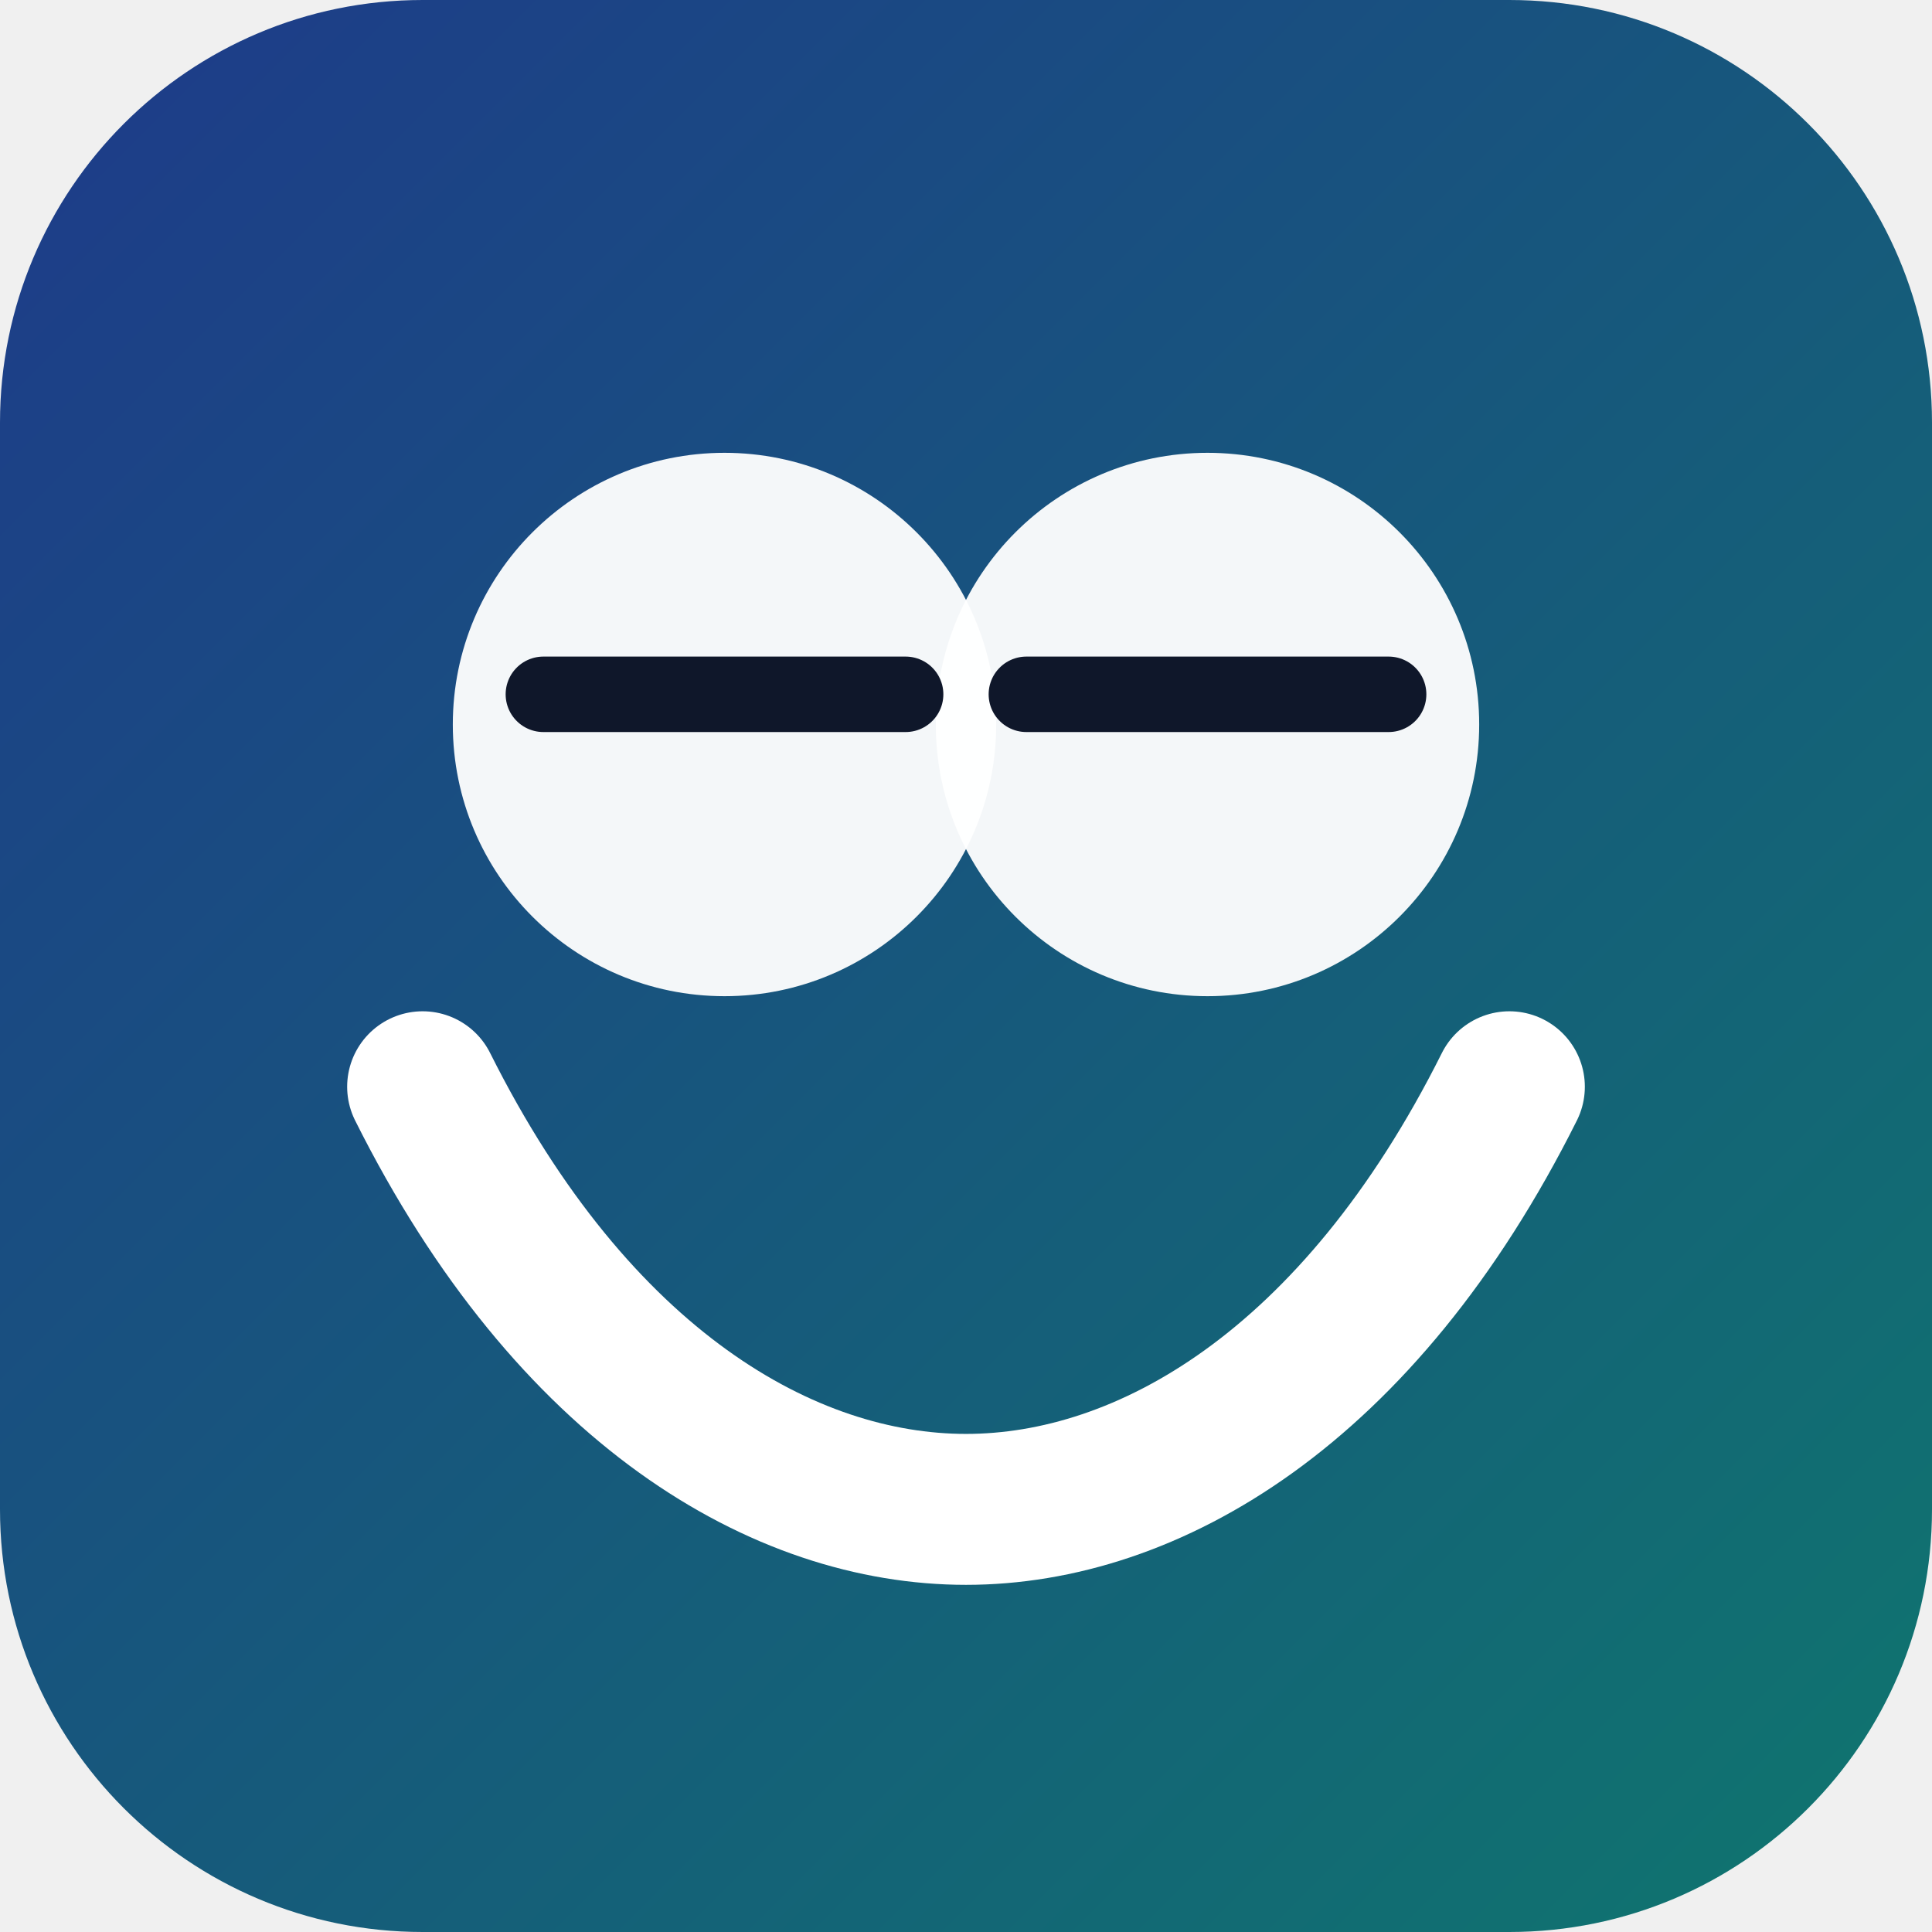
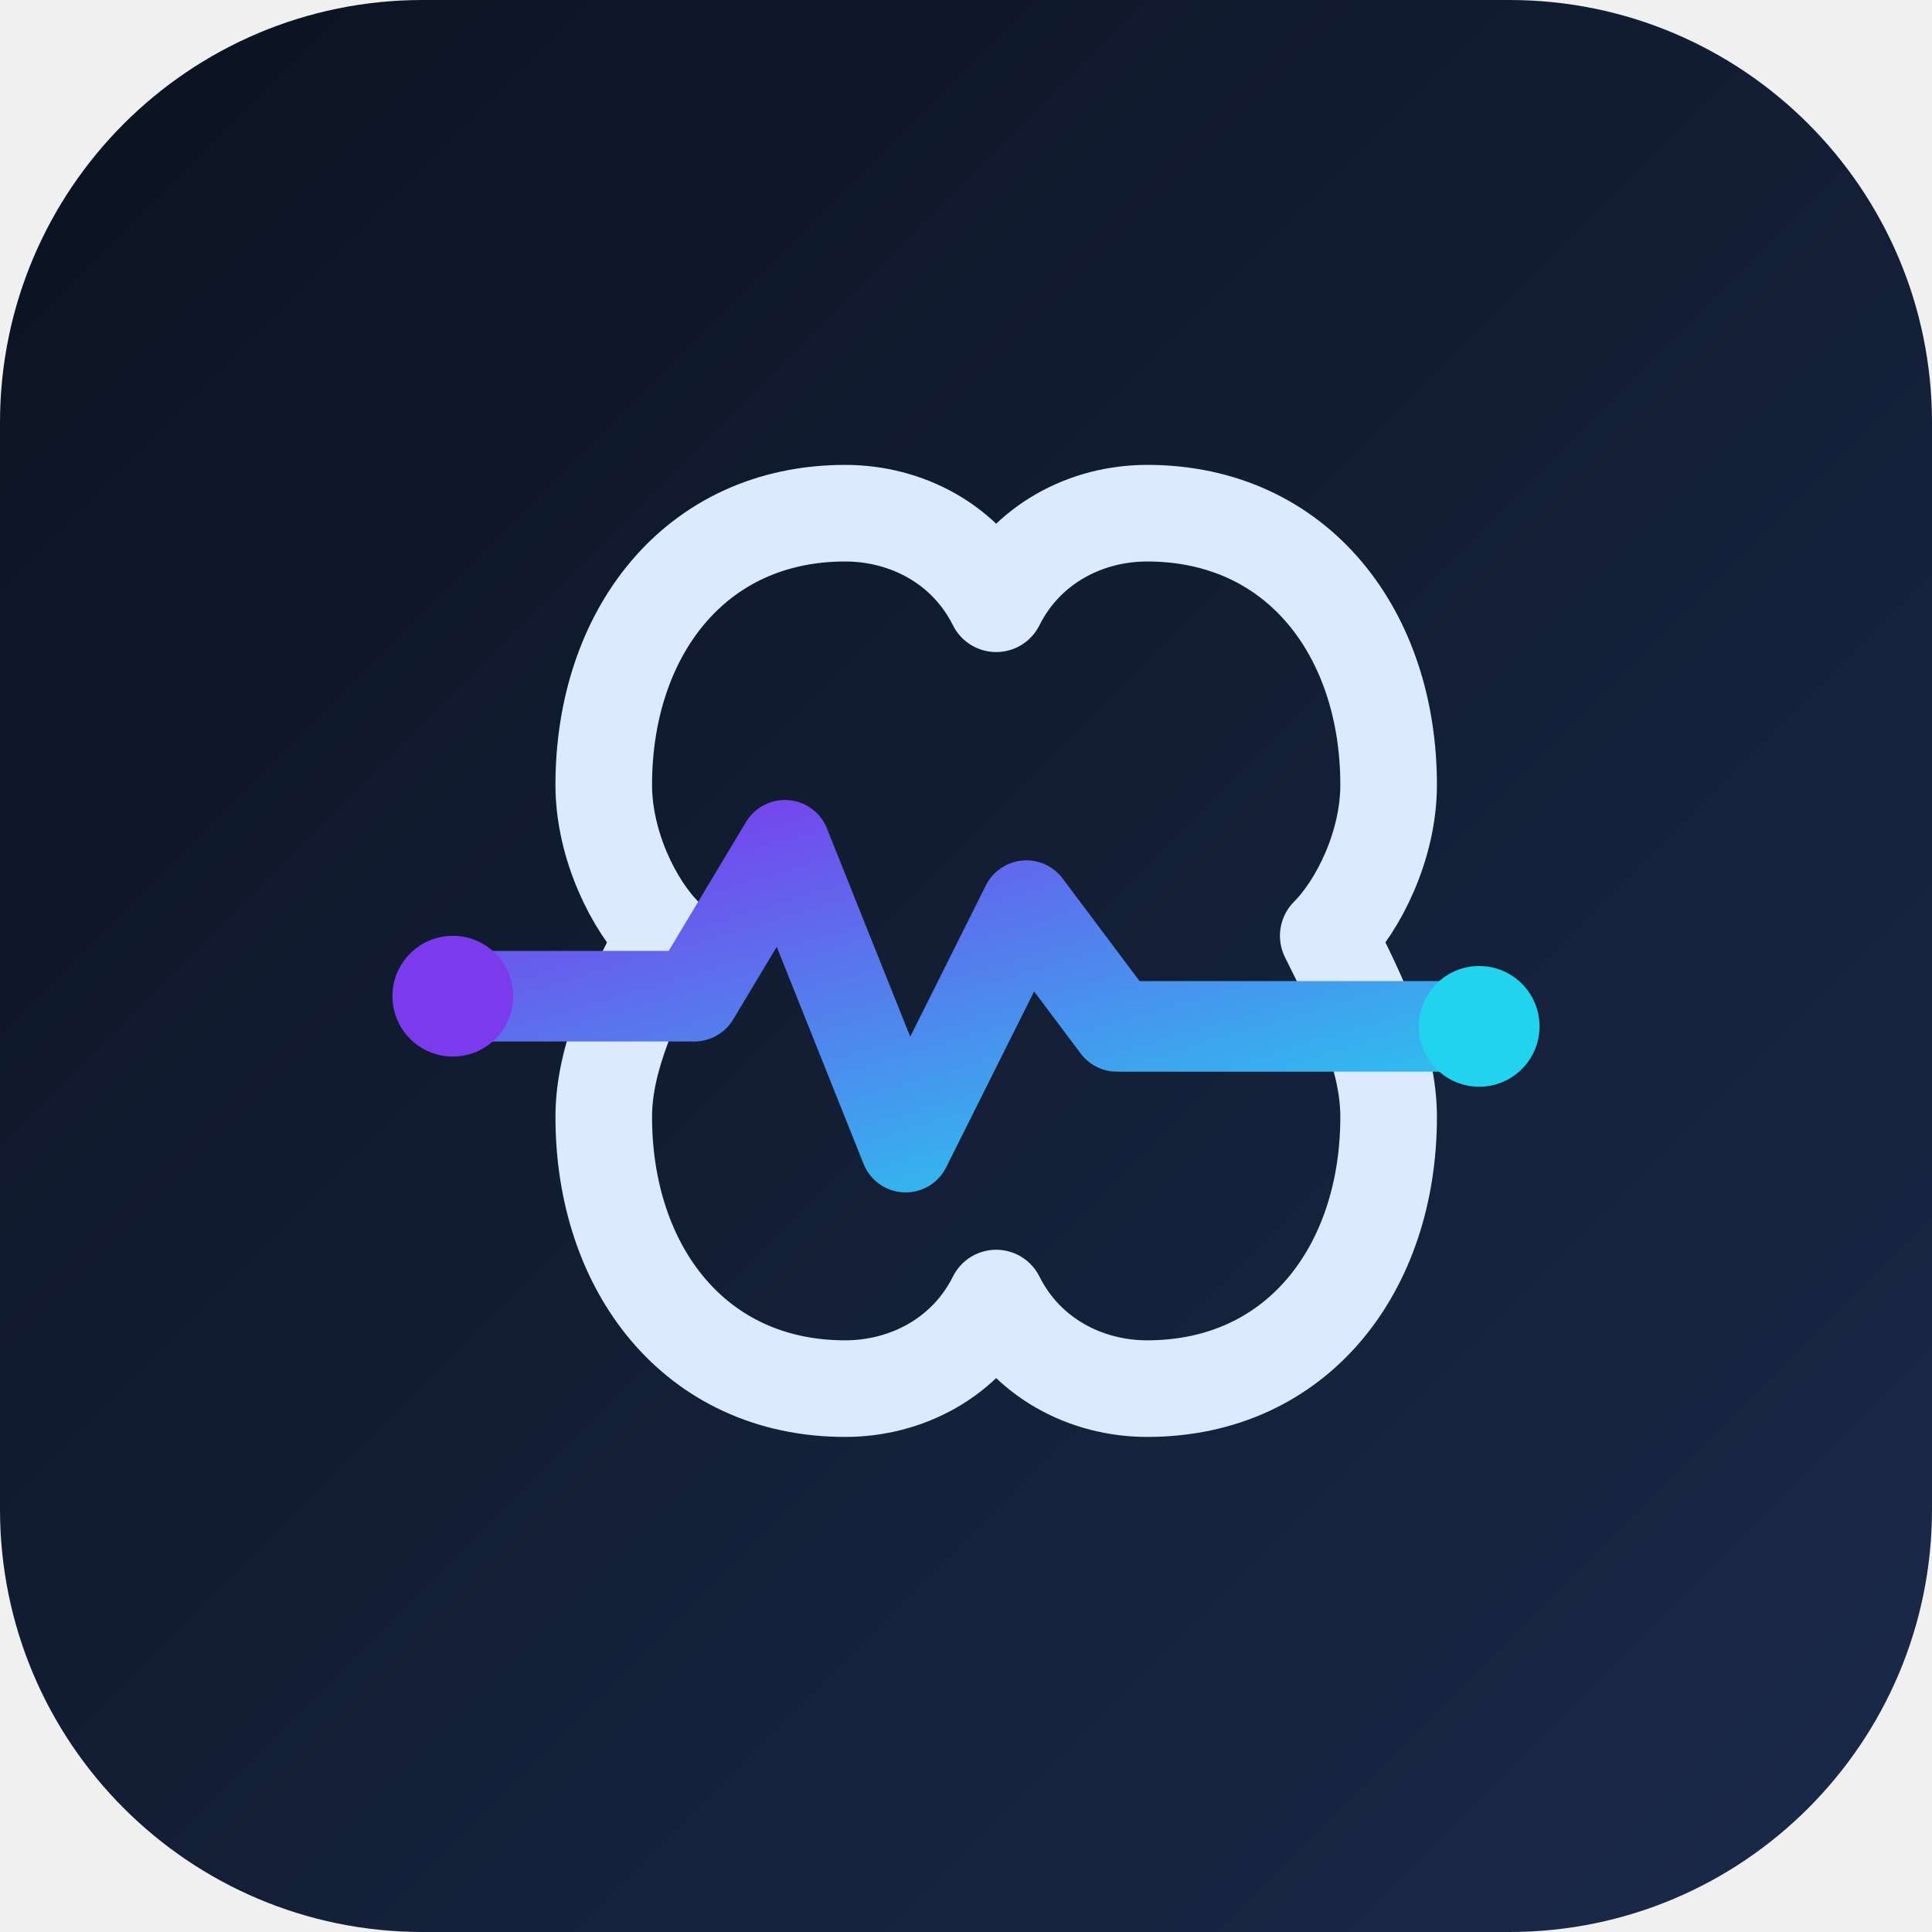
<svg xmlns="http://www.w3.org/2000/svg" viewBox="0 0 64 64" role="img" aria-label="Mind Thread Miner icon">
  <defs>
    <linearGradient id="bg" x1="0" y1="0" x2="1" y2="1">
-       <stop offset="0%" stop-color="#1e3a8a" />
-       <stop offset="100%" stop-color="#0f766e" />
+       <stop offset="0%" stop-color="#0b1220" />
+       <stop offset="100%" stop-color="#1b2a4a" />
+     </linearGradient>
+     <linearGradient id="pulse" x1="0" y1="0" x2="1" y2="1">
+       <stop offset="0%" stop-color="#7c3aed" />
+       <stop offset="100%" stop-color="#22d3ee" />
    </linearGradient>
  </defs>
  <rect width="64" height="64" rx="14" fill="url(#bg)" />
-   <circle cx="24" cy="24" r="9" fill="#ffffff" fill-opacity="0.95" />
-   <circle cx="40" cy="24" r="9" fill="#ffffff" fill-opacity="0.95" />
-   <path d="M14 36c5 10 12 14 18 14s13-4 18-14" fill="none" stroke="#ffffff" stroke-width="5" stroke-linecap="round" />
-   <path d="M18 23h12M34 23h12" stroke="#0f172a" stroke-width="2.5" stroke-linecap="round" />
+   <path d="M20 26c0-5 3-9 8-9 2 0 4 1 5 3 1-2 3-3 5-3 5 0 8 4 8 9 0 2-1 4-2 5 1 2 2 4 2 6 0 5-3 9-8 9-2 0-4-1-5-3-1 2-3 3-5 3-5 0-8-4-8-9 0-2 1-4 2-6-1-1-2-3-2-5z" fill="none" stroke="#dbeafe" stroke-width="3.2" stroke-linecap="round" stroke-linejoin="round" />
+   <path d="M15 33h8l3-5 4 10 4-8 3 4h12" fill="none" stroke="url(#pulse)" stroke-width="3" stroke-linecap="round" stroke-linejoin="round" />
+   <circle cx="15" cy="33" r="2" fill="#7c3aed" />
+   <circle cx="49" cy="34" r="2" fill="#22d3ee" />
</svg>
